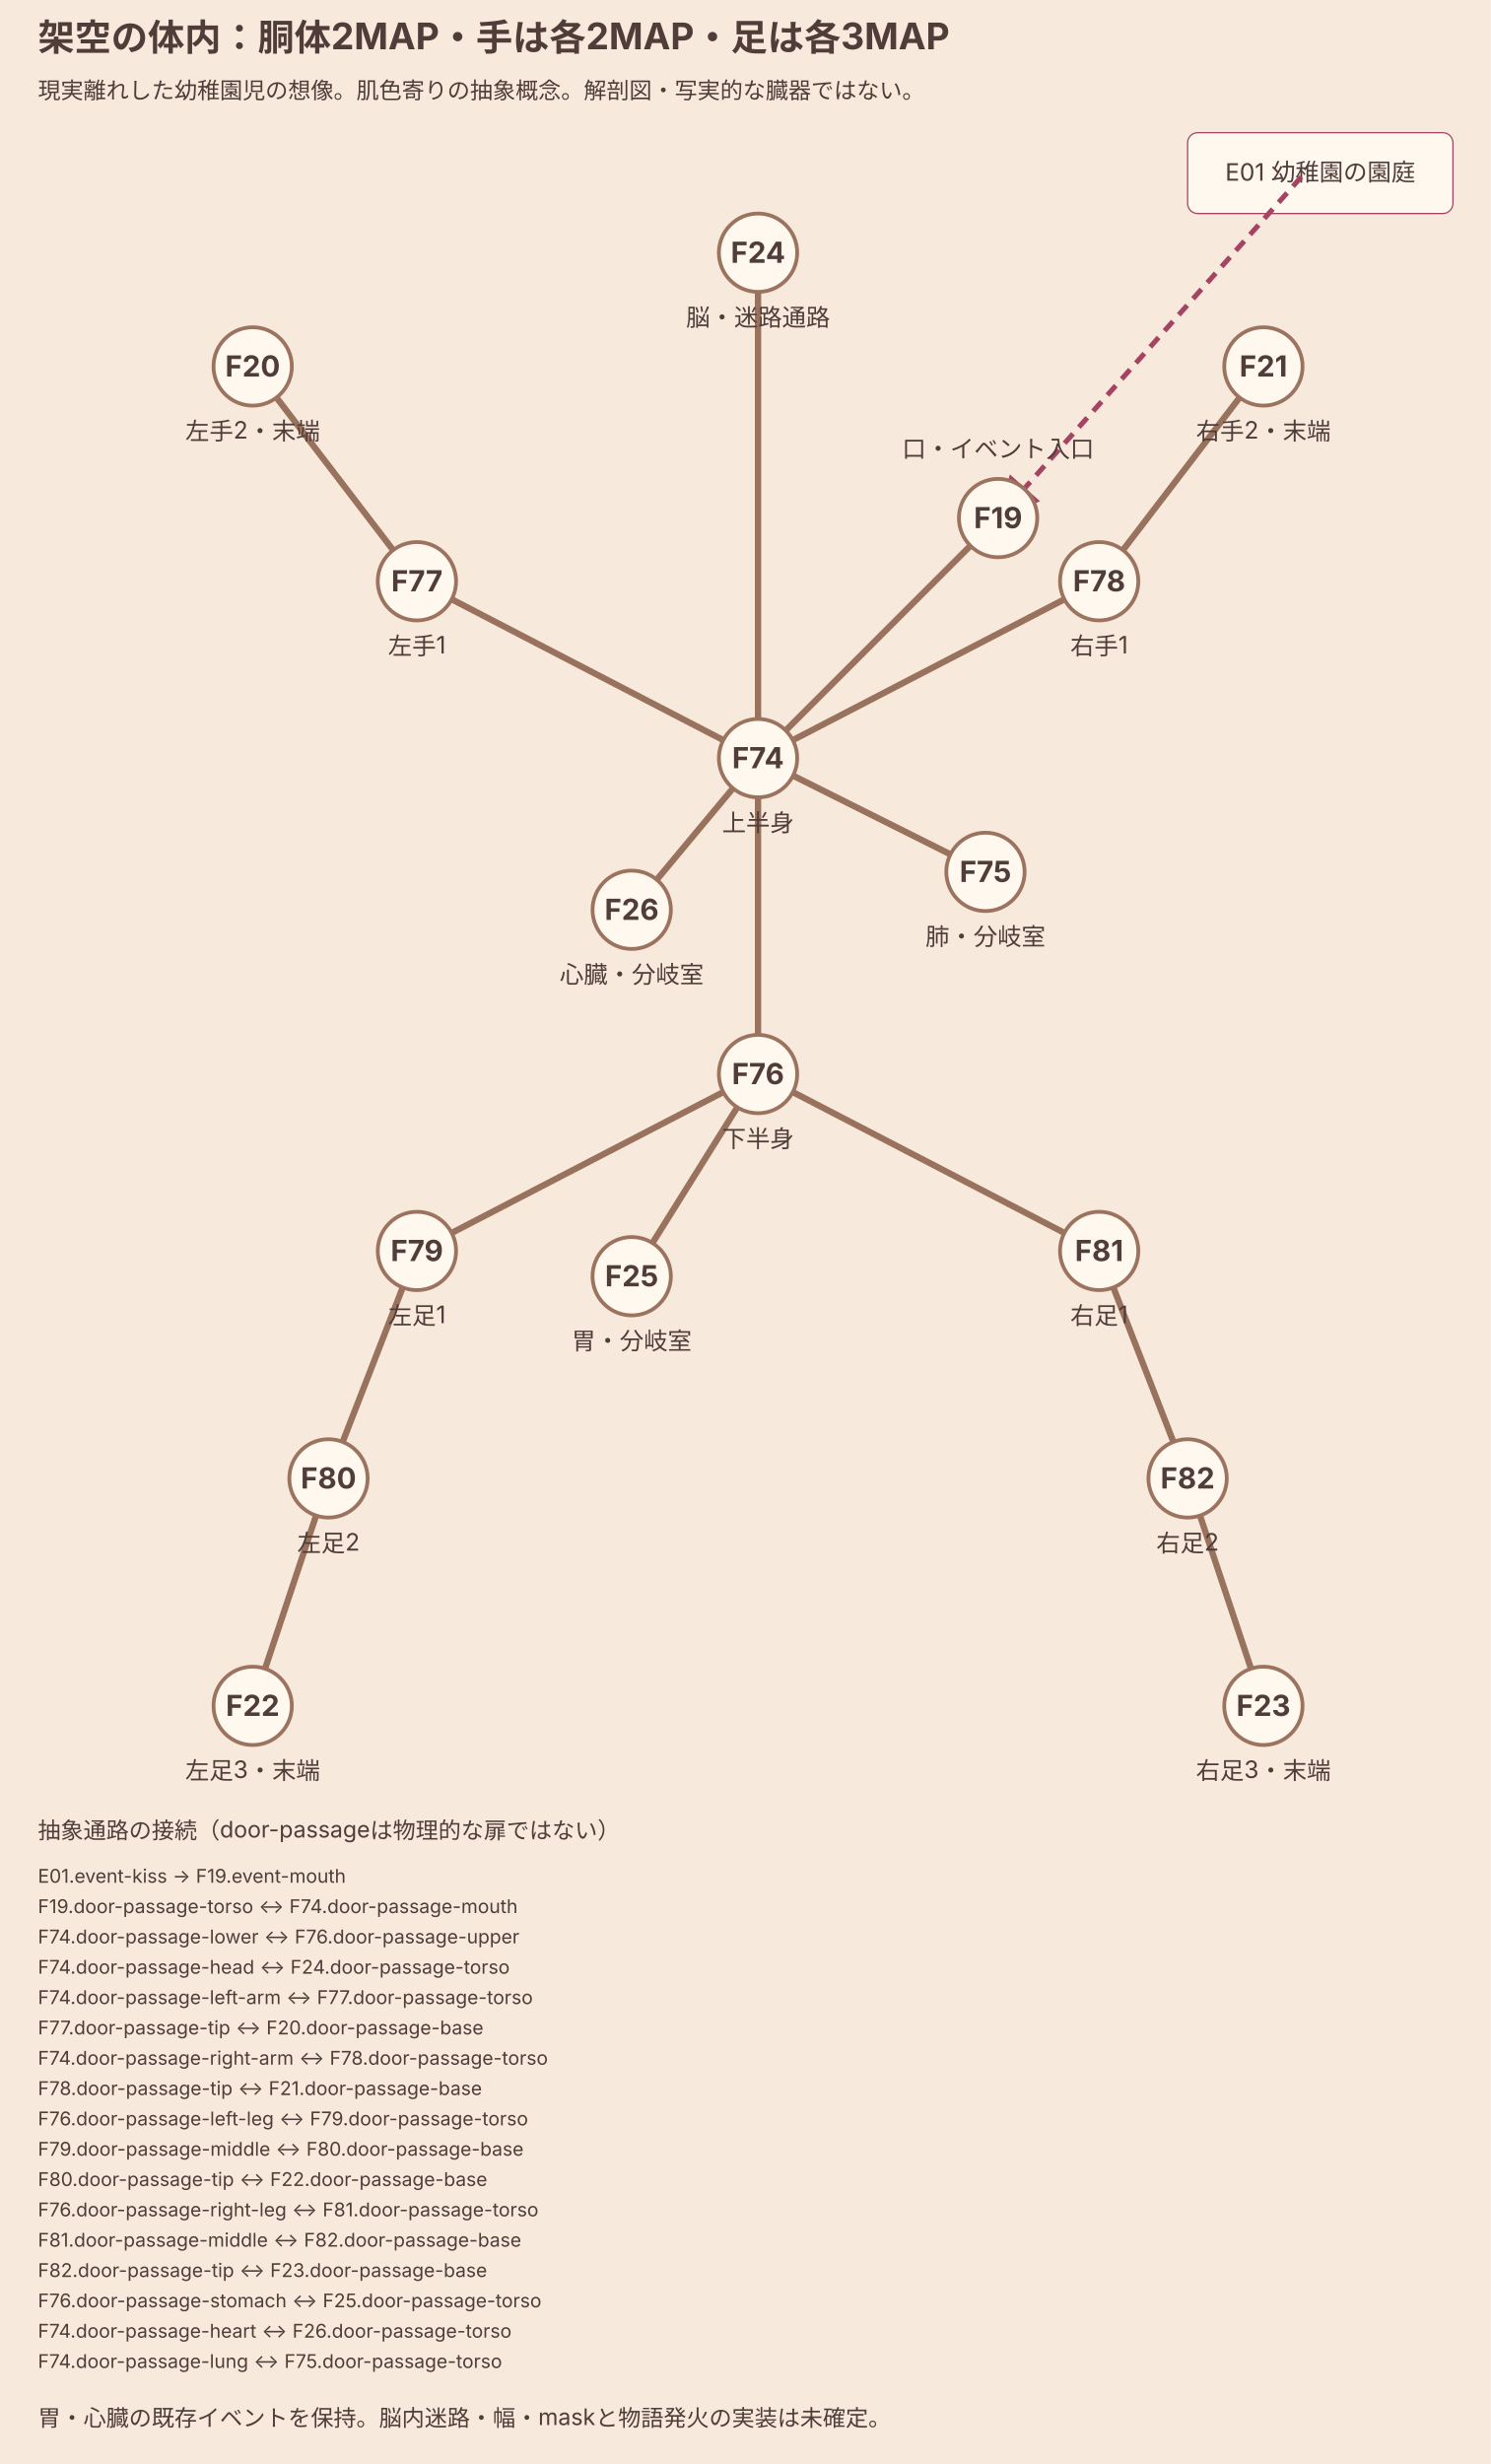
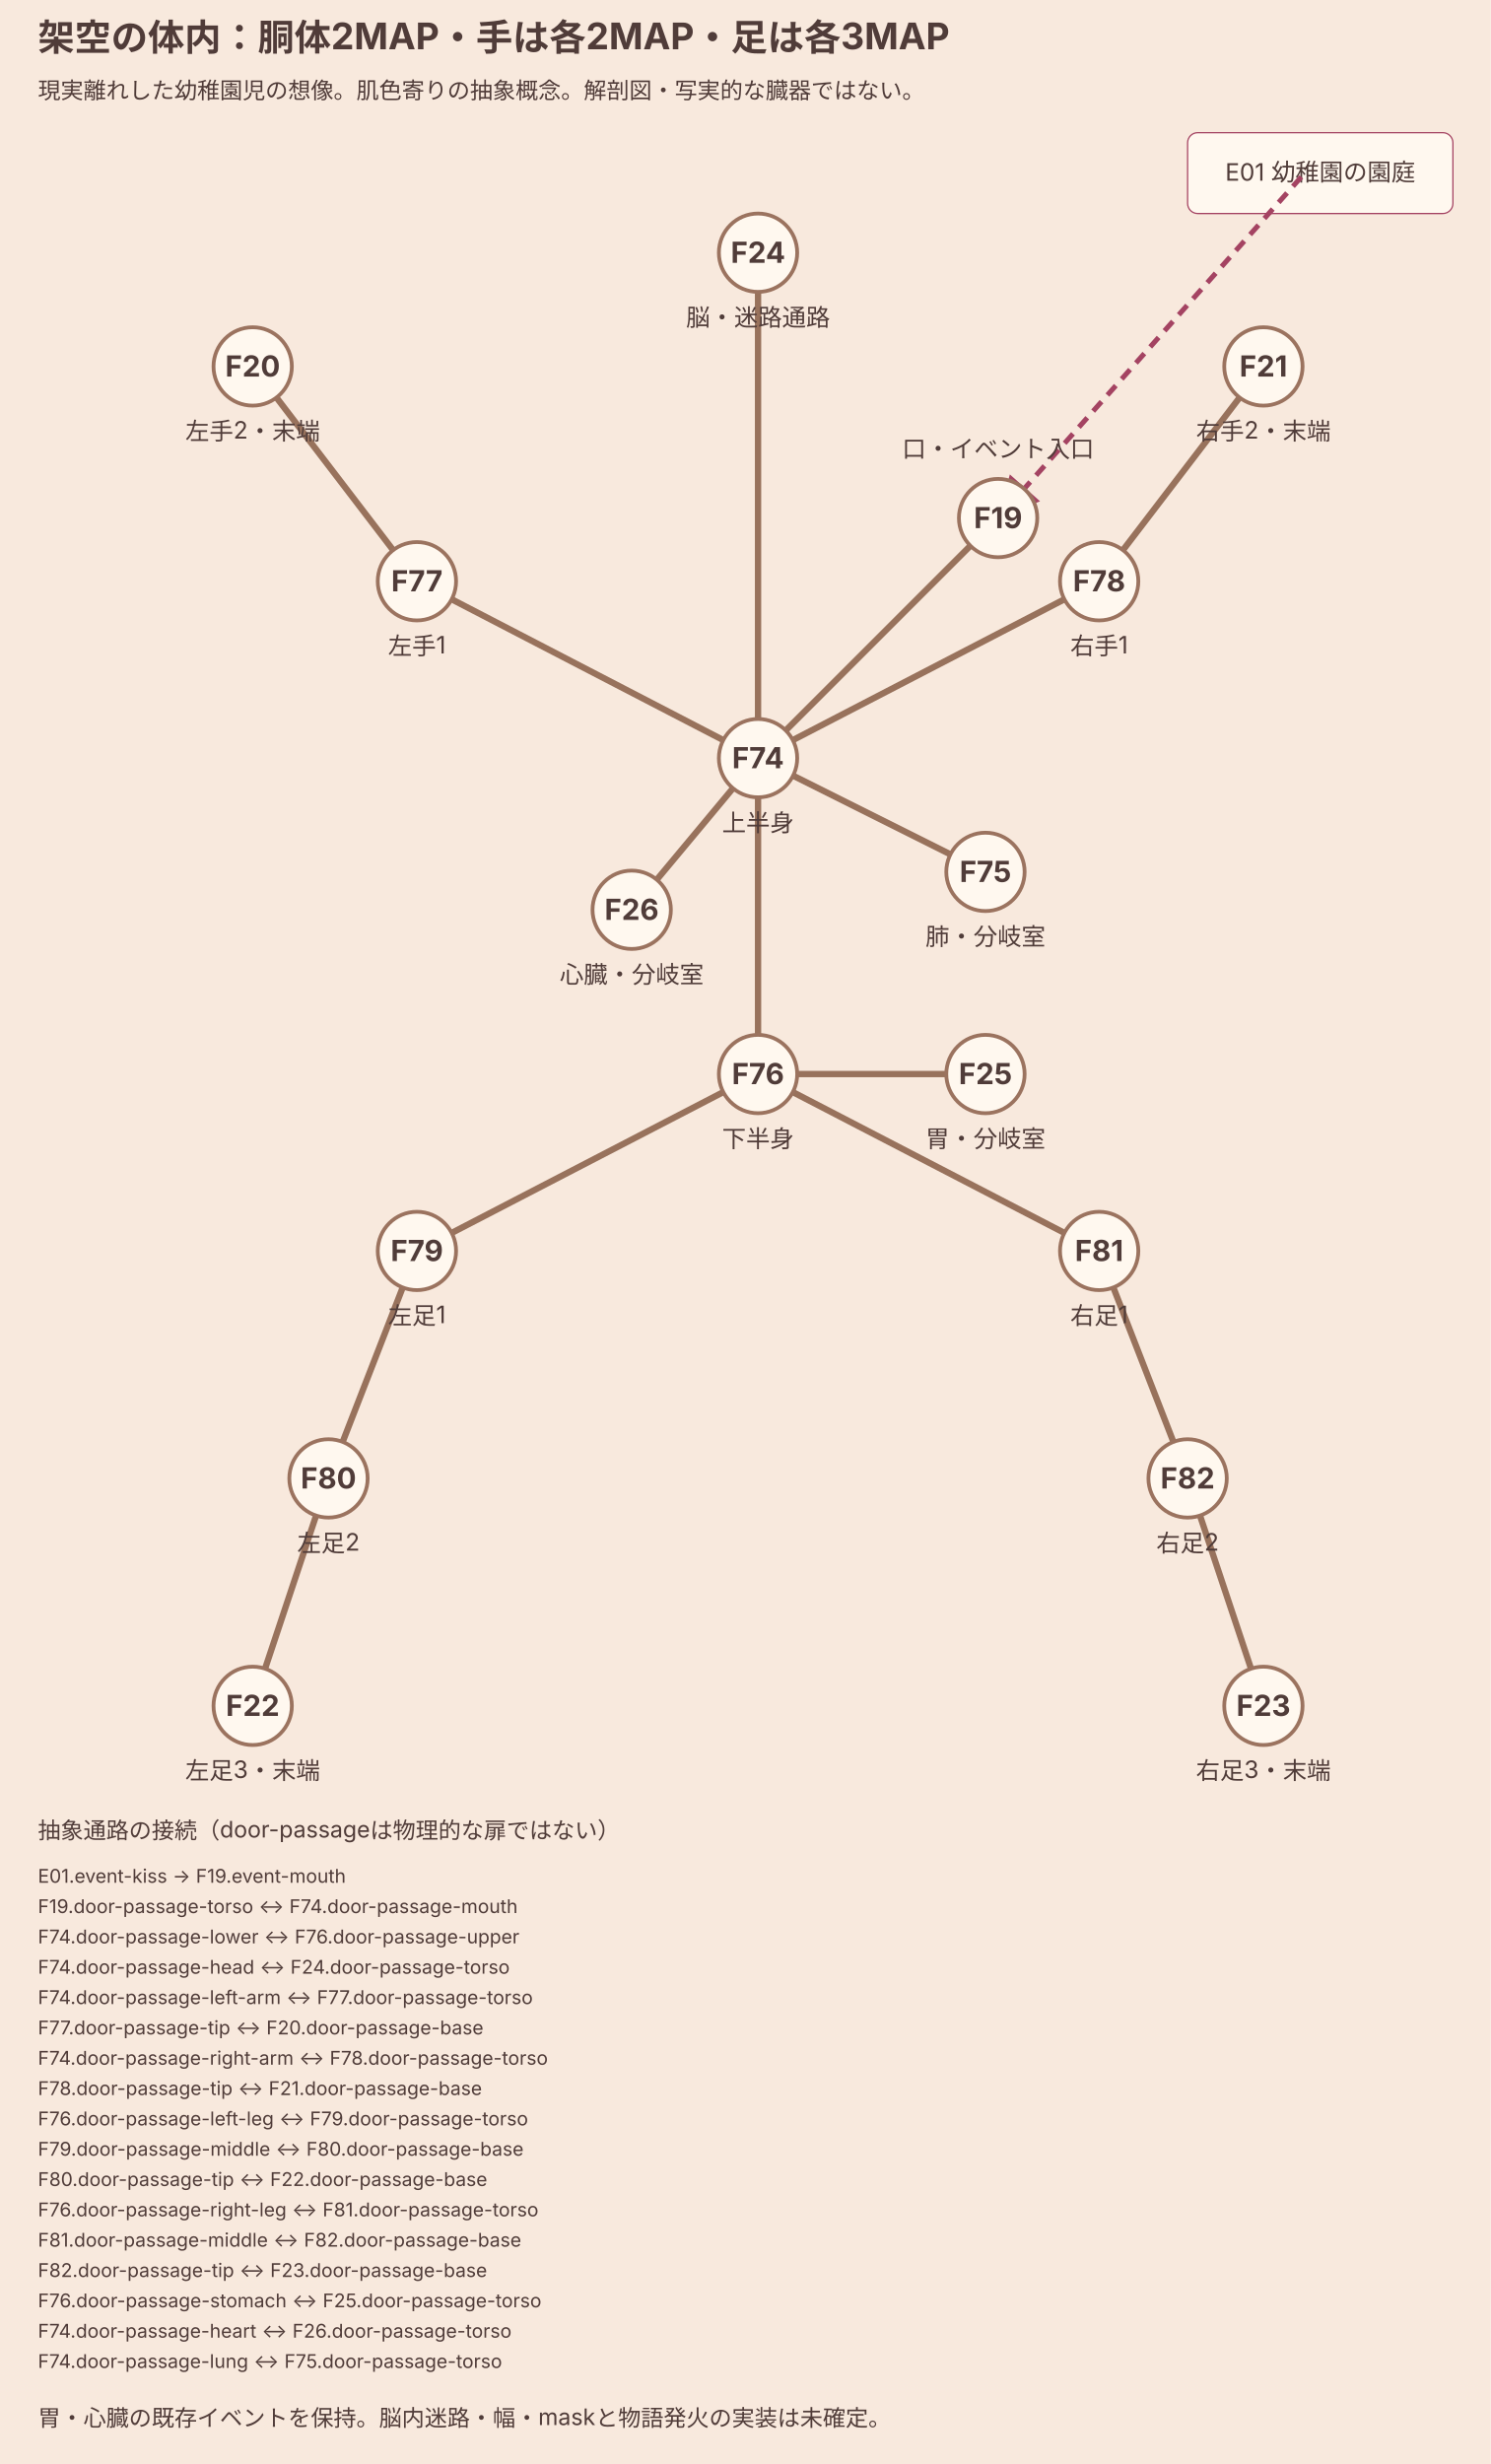
<svg xmlns="http://www.w3.org/2000/svg" width="1180" height="1950" viewBox="0 0 1180 1950" role="img" aria-labelledby="title desc">
  <defs>
    <marker id="event-arrow" markerWidth="9" markerHeight="9" refX="8" refY="4" orient="auto">
      <path d="M0 0 L8 4 L0 8 Z" fill="#a44362" />
    </marker>
  </defs>
  <style>text{font-family:-apple-system,BlinkMacSystemFont,"Hiragino Sans",sans-serif;fill:#503c39}.door{stroke:#98725c;stroke-width:5;fill:none}.event{stroke:#a44362;stroke-width:4;fill:none;stroke-dasharray:10 7}.node{fill:#fff8ef;stroke:#9b735f;stroke-width:3}.label{font-size:19px;text-anchor:middle}.id{font-size:23px;font-weight:bold;text-anchor:middle}.note{font-size:18px}</style>
  <rect width="1180" height="1950" fill="#f8e9dd" />
  <text x="30" y="40" font-size="29" font-weight="bold">架空の体内：胴体2MAP・手は各2MAP・足は各3MAP</text>
  <text x="30" y="78" class="note">現実離れした幼稚園児の想像。肌色寄りの抽象概念。解剖図・写実的な臓器ではない。</text>
  <rect x="940" y="105" width="210" height="64" rx="8" fill="#fff8ef" stroke="#a44362" data-reference="E01" />
  <text x="1045" y="143" class="label">E01 幼稚園の園庭</text>
  <path class="event" data-kind="event" data-edge-id="E01.event-kiss&gt;F19.event-mouth:event" data-from="E01" data-to="F19" data-from-port="event-kiss" data-to-port="event-mouth" d="M1030 140 L790 410" marker-end="url(#event-arrow)" />
  <path class="door" data-kind="door" data-edge-id="F19.door-passage-torso&gt;F74.door-passage-mouth:door" data-from="F19" data-to="F74" data-from-port="door-passage-torso" data-to-port="door-passage-mouth" d="M790 410 L600 600" />
  <path class="door" data-kind="door" data-edge-id="F74.door-passage-lower&gt;F76.door-passage-upper:door" data-from="F74" data-to="F76" data-from-port="door-passage-lower" data-to-port="door-passage-upper" d="M600 600 L600 850" />
  <path class="door" data-kind="door" data-edge-id="F74.door-passage-head&gt;F24.door-passage-torso:door" data-from="F74" data-to="F24" data-from-port="door-passage-head" data-to-port="door-passage-torso" d="M600 600 L600 200" />
  <path class="door" data-kind="door" data-edge-id="F74.door-passage-left-arm&gt;F77.door-passage-torso:door" data-from="F74" data-to="F77" data-from-port="door-passage-left-arm" data-to-port="door-passage-torso" d="M600 600 L330 460" />
  <path class="door" data-kind="door" data-edge-id="F77.door-passage-tip&gt;F20.door-passage-base:door" data-from="F77" data-to="F20" data-from-port="door-passage-tip" data-to-port="door-passage-base" d="M330 460 L200 290" />
  <path class="door" data-kind="door" data-edge-id="F74.door-passage-right-arm&gt;F78.door-passage-torso:door" data-from="F74" data-to="F78" data-from-port="door-passage-right-arm" data-to-port="door-passage-torso" d="M600 600 L870 460" />
  <path class="door" data-kind="door" data-edge-id="F78.door-passage-tip&gt;F21.door-passage-base:door" data-from="F78" data-to="F21" data-from-port="door-passage-tip" data-to-port="door-passage-base" d="M870 460 L1000 290" />
  <path class="door" data-kind="door" data-edge-id="F76.door-passage-left-leg&gt;F79.door-passage-torso:door" data-from="F76" data-to="F79" data-from-port="door-passage-left-leg" data-to-port="door-passage-torso" d="M600 850 L330 990" />
  <path class="door" data-kind="door" data-edge-id="F79.door-passage-middle&gt;F80.door-passage-base:door" data-from="F79" data-to="F80" data-from-port="door-passage-middle" data-to-port="door-passage-base" d="M330 990 L260 1170" />
  <path class="door" data-kind="door" data-edge-id="F80.door-passage-tip&gt;F22.door-passage-base:door" data-from="F80" data-to="F22" data-from-port="door-passage-tip" data-to-port="door-passage-base" d="M260 1170 L200 1350" />
  <path class="door" data-kind="door" data-edge-id="F76.door-passage-right-leg&gt;F81.door-passage-torso:door" data-from="F76" data-to="F81" data-from-port="door-passage-right-leg" data-to-port="door-passage-torso" d="M600 850 L870 990" />
  <path class="door" data-kind="door" data-edge-id="F81.door-passage-middle&gt;F82.door-passage-base:door" data-from="F81" data-to="F82" data-from-port="door-passage-middle" data-to-port="door-passage-base" d="M870 990 L940 1170" />
  <path class="door" data-kind="door" data-edge-id="F82.door-passage-tip&gt;F23.door-passage-base:door" data-from="F82" data-to="F23" data-from-port="door-passage-tip" data-to-port="door-passage-base" d="M940 1170 L1000 1350" />
-   <path class="door" data-kind="door" data-edge-id="F76.door-passage-stomach&gt;F25.door-passage-torso:door" data-from="F76" data-to="F25" data-from-port="door-passage-stomach" data-to-port="door-passage-torso" d="M600 850 L500 1010" />
+   <path class="door" data-kind="door" data-edge-id="F76.door-passage-stomach&gt;F25.door-passage-torso:door" data-from="F76" data-to="F25" data-from-port="door-passage-stomach" data-to-port="door-passage-torso" d="M600 850 L780 850" />
  <path class="door" data-kind="door" data-edge-id="F74.door-passage-heart&gt;F26.door-passage-torso:door" data-from="F74" data-to="F26" data-from-port="door-passage-heart" data-to-port="door-passage-torso" d="M600 600 L500 720" />
  <path class="door" data-kind="door" data-edge-id="F74.door-passage-lung&gt;F75.door-passage-torso:door" data-from="F74" data-to="F75" data-from-port="door-passage-lung" data-to-port="door-passage-torso" d="M600 600 L780 690" />
  <circle class="node" data-map="F19" cx="790" cy="410" r="31" />
  <text class="id" x="790" y="418">F19</text>
  <text class="label" x="790" y="362">口・イベント入口</text>
  <circle class="node" data-map="F74" cx="600" cy="600" r="31" />
  <text class="id" x="600" y="608">F74</text>
  <text class="label" x="600" y="658">上半身</text>
  <circle class="node" data-map="F76" cx="600" cy="850" r="31" />
  <text class="id" x="600" y="858">F76</text>
  <text class="label" x="600" y="908">下半身</text>
  <circle class="node" data-map="F24" cx="600" cy="200" r="31" />
  <text class="id" x="600" y="208">F24</text>
  <text class="label" x="600" y="258">脳・迷路通路</text>
  <circle class="node" data-map="F77" cx="330" cy="460" r="31" />
  <text class="id" x="330" y="468">F77</text>
  <text class="label" x="330" y="518">左手1</text>
  <circle class="node" data-map="F20" cx="200" cy="290" r="31" />
  <text class="id" x="200" y="298">F20</text>
  <text class="label" x="200" y="348">左手2・末端</text>
  <circle class="node" data-map="F78" cx="870" cy="460" r="31" />
  <text class="id" x="870" y="468">F78</text>
  <text class="label" x="870" y="518">右手1</text>
  <circle class="node" data-map="F21" cx="1000" cy="290" r="31" />
  <text class="id" x="1000" y="298">F21</text>
  <text class="label" x="1000" y="348">右手2・末端</text>
  <circle class="node" data-map="F79" cx="330" cy="990" r="31" />
  <text class="id" x="330" y="998">F79</text>
  <text class="label" x="330" y="1048">左足1</text>
  <circle class="node" data-map="F80" cx="260" cy="1170" r="31" />
  <text class="id" x="260" y="1178">F80</text>
  <text class="label" x="260" y="1228">左足2</text>
  <circle class="node" data-map="F22" cx="200" cy="1350" r="31" />
  <text class="id" x="200" y="1358">F22</text>
  <text class="label" x="200" y="1408">左足3・末端</text>
  <circle class="node" data-map="F81" cx="870" cy="990" r="31" />
  <text class="id" x="870" y="998">F81</text>
  <text class="label" x="870" y="1048">右足1</text>
  <circle class="node" data-map="F82" cx="940" cy="1170" r="31" />
  <text class="id" x="940" y="1178">F82</text>
  <text class="label" x="940" y="1228">右足2</text>
  <circle class="node" data-map="F23" cx="1000" cy="1350" r="31" />
  <text class="id" x="1000" y="1358">F23</text>
  <text class="label" x="1000" y="1408">右足3・末端</text>
-   <circle class="node" data-map="F25" cx="500" cy="1010" r="31" />
-   <text class="id" x="500" y="1018">F25</text>
-   <text class="label" x="500" y="1068">胃・分岐室</text>
+   <circle class="node" data-map="F25" cx="780" cy="850" r="31" />
+   <text class="id" x="780" y="858">F25</text>
+   <text class="label" x="780" y="908">胃・分岐室</text>
  <circle class="node" data-map="F26" cx="500" cy="720" r="31" />
  <text class="id" x="500" y="728">F26</text>
  <text class="label" x="500" y="778">心臓・分岐室</text>
  <circle class="node" data-map="F75" cx="780" cy="690" r="31" />
  <text class="id" x="780" y="698">F75</text>
  <text class="label" x="780" y="748">肺・分岐室</text>
  <text x="30" y="1455" class="note">抽象通路の接続（door-passageは物理的な扉ではない）</text>
  <text x="30" y="1490" font-size="15">E01.event-kiss → F19.event-mouth</text>
  <text x="30" y="1514" font-size="15">F19.door-passage-torso ↔ F74.door-passage-mouth</text>
  <text x="30" y="1538" font-size="15">F74.door-passage-lower ↔ F76.door-passage-upper</text>
  <text x="30" y="1562" font-size="15">F74.door-passage-head ↔ F24.door-passage-torso</text>
  <text x="30" y="1586" font-size="15">F74.door-passage-left-arm ↔ F77.door-passage-torso</text>
  <text x="30" y="1610" font-size="15">F77.door-passage-tip ↔ F20.door-passage-base</text>
  <text x="30" y="1634" font-size="15">F74.door-passage-right-arm ↔ F78.door-passage-torso</text>
  <text x="30" y="1658" font-size="15">F78.door-passage-tip ↔ F21.door-passage-base</text>
  <text x="30" y="1682" font-size="15">F76.door-passage-left-leg ↔ F79.door-passage-torso</text>
  <text x="30" y="1706" font-size="15">F79.door-passage-middle ↔ F80.door-passage-base</text>
  <text x="30" y="1730" font-size="15">F80.door-passage-tip ↔ F22.door-passage-base</text>
  <text x="30" y="1754" font-size="15">F76.door-passage-right-leg ↔ F81.door-passage-torso</text>
  <text x="30" y="1778" font-size="15">F81.door-passage-middle ↔ F82.door-passage-base</text>
  <text x="30" y="1802" font-size="15">F82.door-passage-tip ↔ F23.door-passage-base</text>
  <text x="30" y="1826" font-size="15">F76.door-passage-stomach ↔ F25.door-passage-torso</text>
  <text x="30" y="1850" font-size="15">F74.door-passage-heart ↔ F26.door-passage-torso</text>
  <text x="30" y="1874" font-size="15">F74.door-passage-lung ↔ F75.door-passage-torso</text>
  <text x="30" y="1920" class="note">胃・心臓の既存イベントを保持。脳内迷路・幅・maskと物語発火の実装は未確定。</text>
</svg>
